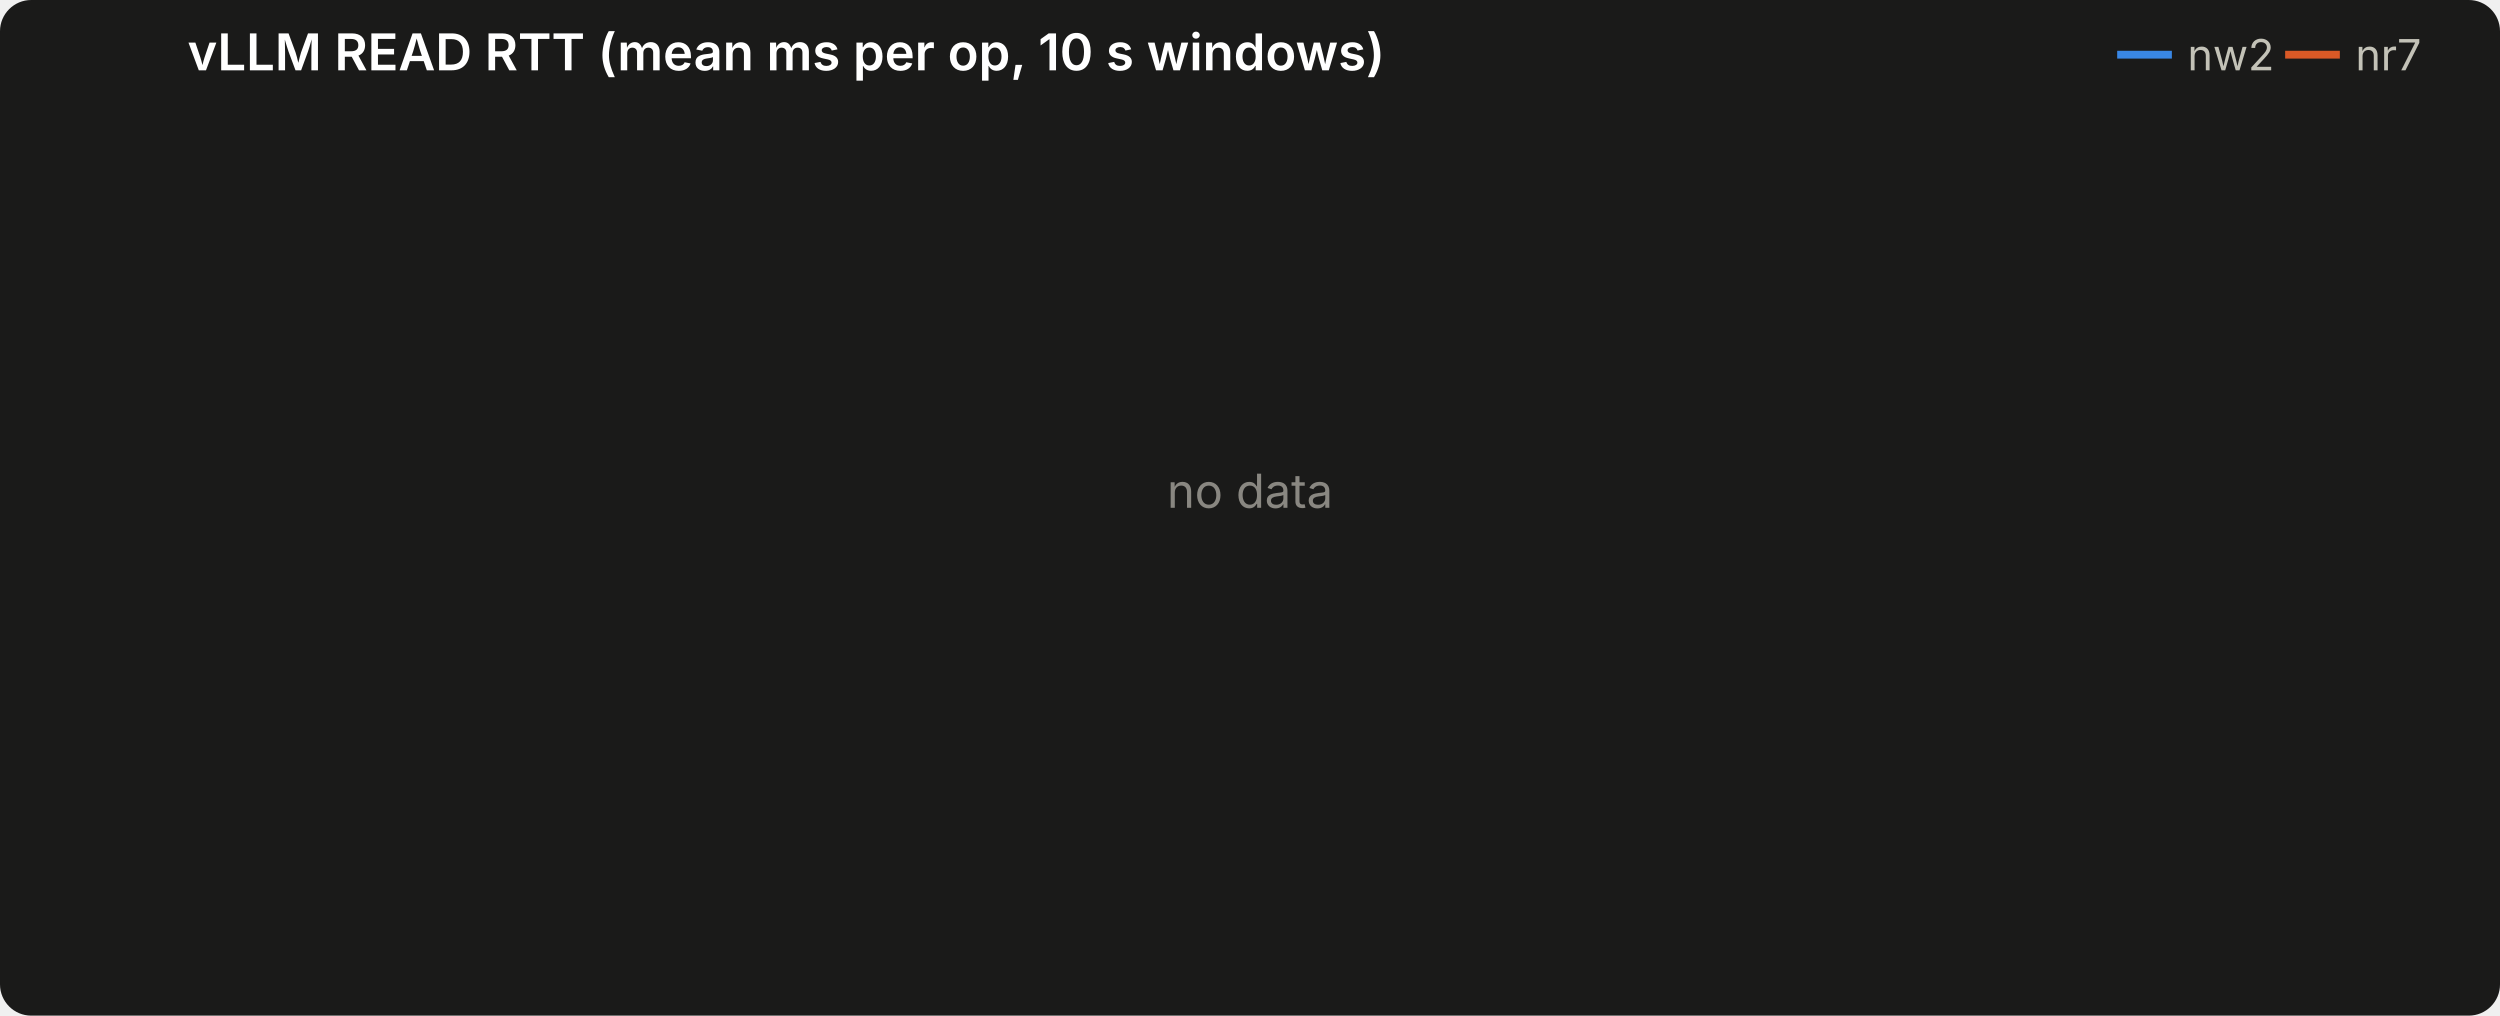
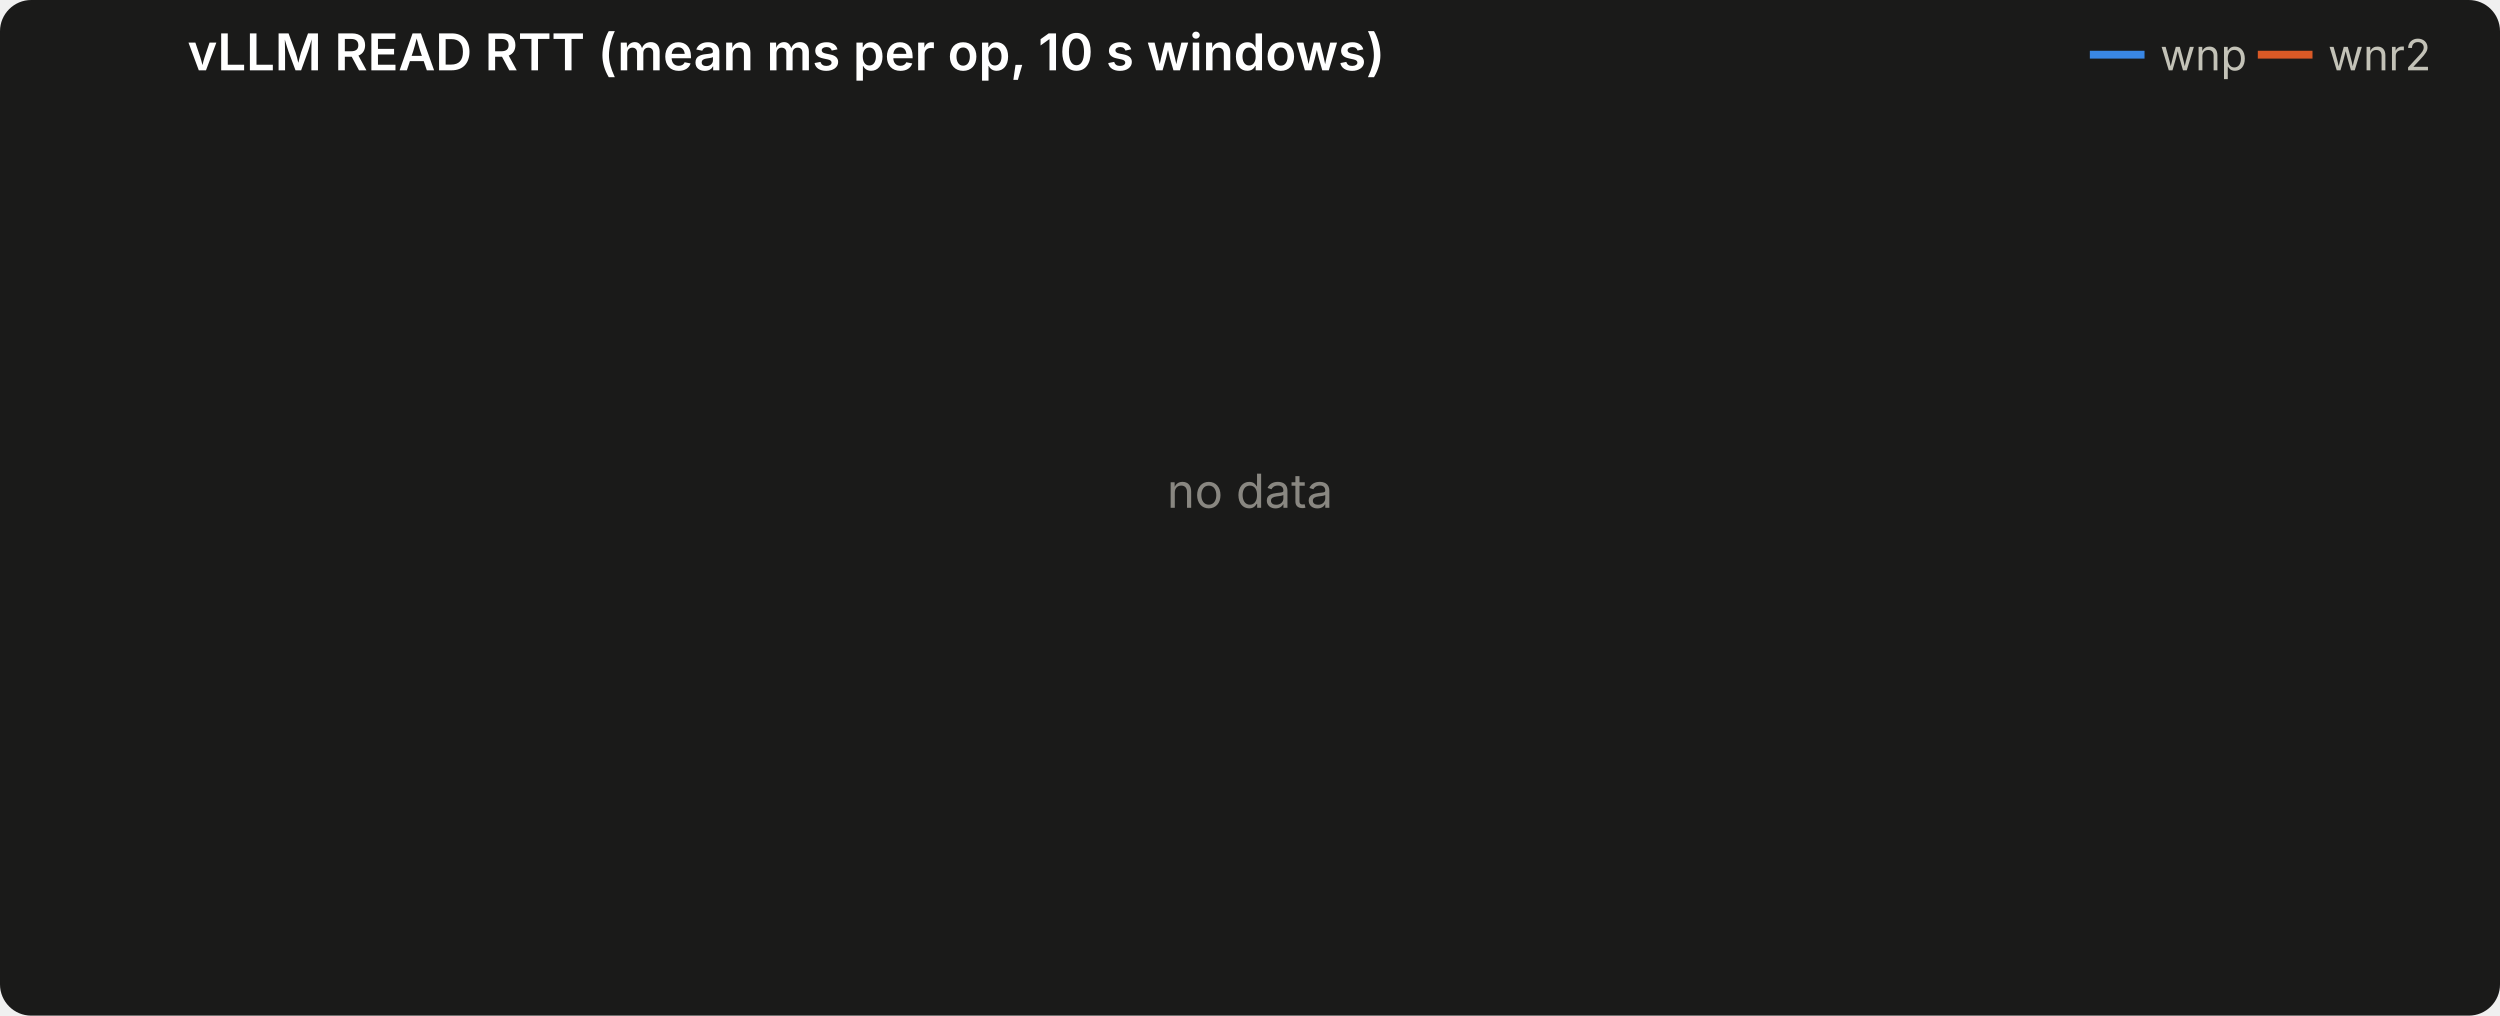
<svg xmlns="http://www.w3.org/2000/svg" viewBox="0 0 640 260" width="640" height="260" font-family="system-ui, -apple-system, Segoe UI, sans-serif" role="img" aria-label="vLLM READ RTT (mean ms per op, 10 s windows)">
  <rect width="640" height="260" rx="8" fill="#1a1a19" />
  <text x="48" y="18" font-size="13" font-weight="600" fill="#ffffff">vLLM READ RTT (mean ms per op, 10 s windows)</text>
-   <line x1="585" x2="599" y1="14" y2="14" stroke="#d95926" stroke-width="2" />
-   <text x="603" y="18" font-size="11" fill="#c3c2b7">nr7</text>
-   <line x1="542" x2="556" y1="14" y2="14" stroke="#3987e5" stroke-width="2" />
-   <text x="560" y="18" font-size="11" fill="#c3c2b7">nw2</text>
+   <line x1="578" x2="592" y1="14" y2="14" stroke="#d95926" stroke-width="2" />
+   <text x="596" y="18" font-size="11" fill="#c3c2b7">wnr2</text>
+   <line x1="535" x2="549" y1="14" y2="14" stroke="#3987e5" stroke-width="2" />
+   <text x="553" y="18" font-size="11" fill="#c3c2b7">wnp</text>
  <text x="320.0" y="130.0" text-anchor="middle" font-size="12" fill="#898781">no data</text>
</svg>
